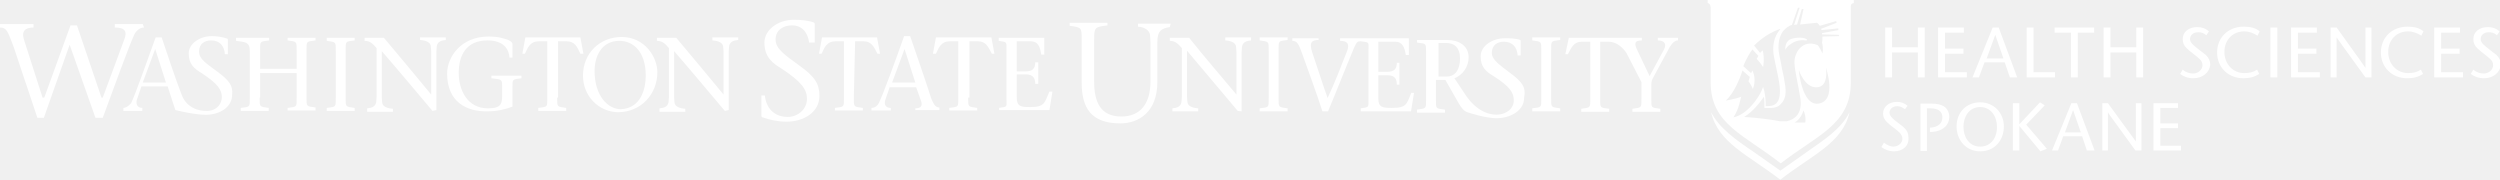
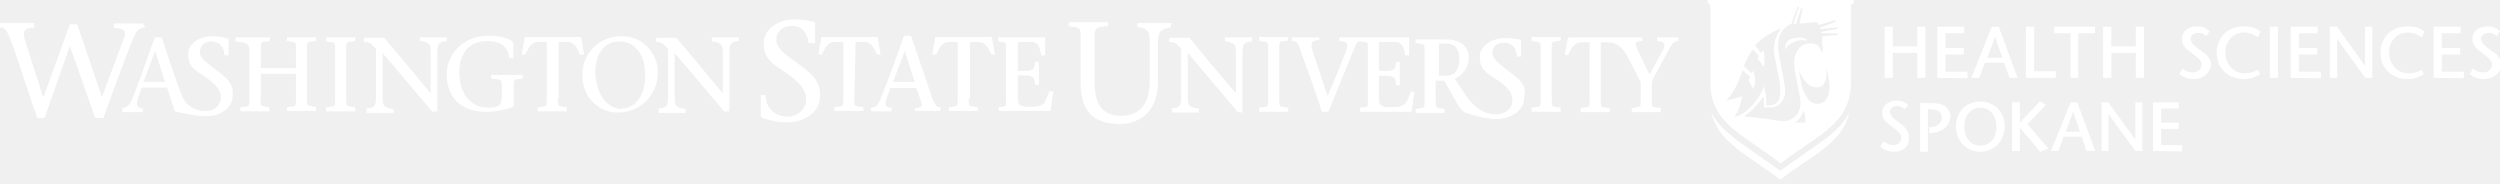
- <svg xmlns="http://www.w3.org/2000/svg" version="1.1" id="Layer_1" x="0px" y="0px" viewBox="0 375.1 581.5 41.7" enable-background="new 0 375.1 581.5 41.7" xml:space="preserve">
-   <path fill="#FFFFFF" d="M420.2,410.5l-6.1,4.3l-6.1-4.3c-4.3-2.9-8.1-5.6-10-9.3c1.7,7.2,8.6,9.9,16.1,15.7  c7.4-5.8,14.5-8.5,16.1-15.7C428.3,405,424.5,407.5,420.2,410.5z" />
+ <svg xmlns="http://www.w3.org/2000/svg" version="1.1" id="Layer_1" x="0px" y="0px" viewBox="0 747 612 45" enable-background="new 0 747 612 45" xml:space="preserve">
+   <path fill="#FFFFFF" d="M442.2,784.3l-6.4,4.5l-6.4-4.5c-4.5-3.1-8.5-5.9-10.5-9.8c1.8,7.6,9.1,10.4,16.9,16.5  c7.8-6.1,15.3-8.9,16.9-16.5C450.8,778.5,446.8,781.1,442.2,784.3z" />
  <g>
-     <path fill="#FFFFFF" d="M416.3,384.3c-1.3,0.8-1,2.4-1,2.4c0.1-0.4,0.6-1,1.3-1.4c0.8-0.6,2.1-1,3.3-0.8c0.3,0,0.6,0,0.3-0.3   C419.2,383.6,417.1,383.9,416.3,384.3z" />
-     <path fill="#FFFFFF" d="M397.2,375.1v0.7c0.4,0.1,0.6,0.3,0.7,1v17.5c0,9.7,7.9,12.2,16.3,18.8c8.3-6.5,16.3-9,16.3-18.8v-17.7   c0-0.6,0.3-0.7,0.7-0.8v-0.7H397.2z M401.4,398.5c0,0,2.2-1.7,3.9-7l1.7,1.5l-0.3,1c0,0,0.8,1.1,1,1.8c0,0,1-2.1-0.1-4.3l-0.3,0.6   l-0.7-0.6l-1.1-1c0,0,0.6-1.8,2.1-3.9l0.1,0.1l1.3,1.4l-0.4,0.7c0,0,0.8,0.8,1.5,1.9c0,0,0.4-1.9-0.1-3.9l-0.6,0.6l-1.4-1.7   c1.9-1.9,3.9-3.1,6.1-3.9c-0.1,0.3-0.3,0.4-0.4,0.6c-0.8,1.1-1.7,3.1-1,6.3c0.1,0.6,0.3,1.3,0.4,1.9c0.3,1.5,0.7,3.2,0.8,4.2   c0.3,2.1,0,3.6-0.7,4.3c-0.6,0.6-1.4,0.7-2.5,0.7c0-0.3,0-0.4,0-0.6c0-1.5-0.3-2.8-0.3-2.8l-0.3-1.1l-0.4,1   c-0.7,1.5-3.2,5.4-6.5,6.1c1.4-2.1,1.6-4.4,1.8-4.8C403.8,398.1,401.4,398.5,401.4,398.5z M419.9,403.6c-0.6,0-2.5,0-2.5,0   s1.4-0.6,2.1-2.8C420.2,402.3,419.9,403.6,419.9,403.6z M423,399.2c-3.9,0.6-4.6-7.8-4.6-7.8s1.4,4.2,4.2,4   c2.9-0.1,2.1-4.6,2.1-4.6S427.4,398.5,423,399.2z M423.9,383.6c0,0.4,0,1-0.1,1.4c0.4,1.5,0.1,2.5,0.1,2.5   c-0.7-1.5-1.1-1.9-1.1-1.9c-3.6-1.5-5.6,1.9-5.4,4.3c0.1,1.9,0.8,4.5,1.4,8.3c0.4,3.3-1.3,4.7-3.2,5.1h-0.1c-0.3,0-0.7,0-1,0h-0.1   c-0.1,0-0.3,0-0.4,0c-1.5-0.3-4.9-0.8-8.3-1c2.1-1.3,3.6-3.3,4.6-4.7c0,0.4,0.1,0.8,0.1,1.4c0,0.3,0,0.6,0,0.8v0.4h0.4   c1.7,0.1,2.8-0.1,3.5-1c1-1,1.3-2.5,0.8-5c-0.1-1.1-0.6-2.8-0.8-4.2c-0.1-0.7-0.3-1.4-0.4-1.9c-0.6-2.9,0.1-4.7,0.8-5.7   c0.6-0.7,1.3-1.3,2.1-1.5l1.4-4h0.4l-1.3,4c0.1,0,0.4-0.1,0.7-0.1l1.1-3.6h0.4l-0.8,3.6c1.3-0.1,2.5-0.3,3.9-0.4   c0.3,0.1,0.4,0.4,0.7,0.7l3.8-1.1l0.1,0.4l-3.6,1.4c0,0.1,0,0.1,0.1,0.3l3.9-0.4v0.4l-3.8,0.7c0,0,0,0.1,0,0.3l3.9,0.1l0.1,0.3   L423.9,383.6z" />
+     <path fill="#FFFFFF" d="M438.1,756.7c-1.4,0.8-1.1,2.5-1.1,2.5c0.1-0.4,0.6-1.1,1.4-1.5c0.8-0.6,2.2-1.1,3.5-0.8   c0.3,0,0.6,0,0.3-0.3C441.2,755.9,439,756.3,438.1,756.7z" />
+     <path fill="#FFFFFF" d="M418,747v0.7c0.4,0.1,0.6,0.3,0.7,1.1v18.4c0,10.2,8.3,12.8,17.2,19.8c8.7-6.8,17.2-9.5,17.2-19.8v-18.6   c0-0.6,0.3-0.7,0.7-0.8V747H418z M422.5,771.6c0,0,2.3-1.8,4.1-7.4l1.8,1.6l-0.3,1.1c0,0,0.8,1.2,1.1,1.9c0,0,1.1-2.2-0.1-4.5   l-0.3,0.6l-0.7-0.6l-1.2-1.1c0,0,0.6-1.9,2.2-4.1l0.1,0.1l1.4,1.5l-0.4,0.7c0,0,0.8,0.8,1.6,2c0,0,0.4-2-0.1-4.1l-0.6,0.6l-1.5-1.8   c2-2,4.1-3.3,6.4-4.1c-0.1,0.3-0.3,0.4-0.4,0.6c-0.8,1.2-1.8,3.3-1.1,6.6c0.1,0.6,0.3,1.4,0.4,2c0.3,1.6,0.7,3.4,0.8,4.4   c0.3,2.2,0,3.8-0.7,4.5c-0.6,0.6-1.5,0.7-2.6,0.7c0-0.3,0-0.4,0-0.6c0-1.6-0.3-2.9-0.3-2.9l-0.3-1.2l-0.4,1.1   c-0.7,1.6-3.4,5.7-6.8,6.4c1.5-2.2,1.7-4.6,1.9-5.1C425,771.2,422.5,771.6,422.5,771.6z M441.9,777c-0.6,0-2.6,0-2.6,0   s1.5-0.6,2.2-2.9C442.2,775.6,441.9,777,441.9,777z M445.2,772.4c-4.1,0.6-4.8-8.2-4.8-8.2s1.5,4.4,4.4,4.2   c3.1-0.1,2.2-4.8,2.2-4.8S449.8,771.6,445.2,772.4z M446.1,755.9c0,0.4,0,1.1-0.1,1.5c0.4,1.6,0.1,2.6,0.1,2.6   c-0.7-1.6-1.2-2-1.2-2c-3.8-1.6-5.9,2-5.7,4.5c0.1,2,0.8,4.7,1.5,8.7c0.4,3.5-1.4,4.9-3.4,5.4h-0.1c-0.3,0-0.7,0-1.1,0h-0.1   c-0.1,0-0.3,0-0.4,0c-1.6-0.3-5.2-0.8-8.7-1.1c2.2-1.4,3.8-3.5,4.8-4.9c0,0.4,0.1,0.8,0.1,1.5c0,0.3,0,0.6,0,0.8v0.4h0.4   c1.8,0.1,2.9-0.1,3.7-1.1c1.1-1.1,1.4-2.6,0.8-5.3c-0.1-1.2-0.6-2.9-0.8-4.4c-0.1-0.7-0.3-1.5-0.4-2c-0.6-3.1,0.1-4.9,0.8-6   c0.6-0.7,1.4-1.4,2.2-1.6l1.5-4.2h0.4l-1.4,4.2c0.1,0,0.4-0.1,0.7-0.1l1.2-3.8h0.4l-0.8,3.8c1.4-0.1,2.6-0.3,4.1-0.4   c0.3,0.1,0.4,0.4,0.7,0.7l4-1.2l0.1,0.4l-3.8,1.5c0,0.1,0,0.1,0.1,0.3l4.1-0.4v0.4l-4,0.7c0,0,0,0.1,0,0.3l4.1,0.1l0.1,0.3   L446.1,755.9z" />
  </g>
  <g>
    <g>
      <g>
-         <path fill="#FFFFFF" d="M351.3,392.1c-2.5-1.9-4.3-3.1-4.3-4.7c0-1.9,1.4-2.6,2.8-2.6c2.1,0,3.1,1.4,3.2,3.2h0.7v-3.3     c0-0.1,0-0.3-0.1-0.3c-1-0.4-2.5-0.4-3.6-0.4c-2.9,0-5.6,1.8-5.6,4.2c0,1.3,0.3,2.1,0.8,2.8l0,0l0,0c0.6,0.8,1.5,1.4,2.2,1.8     c3.9,2.5,4.7,3.9,4.7,5.6c0.1,3.8-6.8,5.7-11.4-1.5l-2.4-3.6c1.8-0.7,3.3-2.5,3.3-4.9c0-2.8-2.5-4-4.9-4h-7.1v0.6     c2.2,0.3,2.1,0.1,2.1,2.4v10.8c0,2.2,0.1,2.1-2.1,2.4v0.7h6.5v-0.7c-2.2-0.3-2.1-0.1-2.1-2.4v-4.5h2.2c2.9,4.9,3.6,7,5.1,7.5     c0.3,0.1,4.2,1.4,6.8,1.4c3.1,0,6.4-1.7,6.4-4.7C355,395.4,354.1,394.2,351.3,392.1z M336.5,392.9h-1.9v-7.8h1.8     c1.8,0,3.2,1,3.2,3.6S338.5,392.9,336.5,392.9z" />
-         <path fill="#FFFFFF" d="M287.9,400.9c0,0,0,0-11.8-14v10.7c0,0.6,0.1,1,0.1,1.3c0.1,0.8,1,1.3,2.5,1.4v0.7h-6v-0.7     c1.1-0.1,1.9-0.4,2.1-1.4c0-0.4,0.1-0.8,0.1-1.3v-11.3c-0.7-0.8-1.4-1.7-2.8-1.7v-0.7h4.5c3.6,4.5,7.4,8.9,11,13.2l0,0v-9.9     c0-0.6-0.1-1-0.1-1.3c-0.1-0.8-1-1.3-2.5-1.4v-0.7h6v0.7c-1.1,0.1-1.9,0.4-2.1,1.4c0,0.4-0.1,0.8-0.1,1.3V401L287.9,400.9     L287.9,400.9z" />
-         <path fill="#FFFFFF" d="M297.4,397.9c0,2.2-0.1,2.1,2.1,2.4v0.7h-6.5v-0.7c2.2-0.3,2.1-0.1,2.1-2.4v-11c0-2.2,0.1-2.1-2.1-2.4     v-0.7h6.5v0.6c-2.2,0.3-2.1,0.1-2.1,2.4V397.9z" />
-         <path fill="#FFFFFF" d="M328.3,396.6c-1.1,2.6-1,3.6-4.5,3.6c-2.2,0-3.2-0.1-3.2-2.2v-5.4h2.1c1.7,0,2.2,0.8,2.2,2.2h0.6v-5.1     h-0.6c0,1.5-0.7,2.1-2.2,2.1h-2.1v-7h3.9c1.8,0,2.2,1.4,2.5,3.1h0.7v-3.9h-11.1h-4.9v0.6c1.7,0,2.2,0.7,1.7,2.2     c-1.5,3.8-2.9,7.5-4.6,11.1c-1.3-3.6-2.6-7.8-3.6-10.7c-0.8-2.4,0.1-2.8,1.5-2.8v-0.4h-6.1v0.6c1.1,0,1.5,0.7,2.4,3.3     c1.5,4.2,3.2,8.8,4.6,13.1h1.3c2.1-5,4-9.9,6.1-14.9c0.6-1.3,0.8-1.4,1.5-1.4c2.2,0.3,1.8,0.1,1.8,2.4v10.8     c0,2.2,0.3,2.1-1.8,2.4v0.7h11.7l0.7-4.3H328.3L328.3,396.6z" />
-         <path fill="#FFFFFF" d="M360.8,397.9c0,2.2-0.1,2.1,2.1,2.4v0.7h-6.5v-0.7c2.2-0.3,2.1-0.1,2.1-2.4v-11c0-2.2,0.1-2.1-2.1-2.4     v-0.7h6.5v0.6c-2.2,0.3-2.1,0.1-2.1,2.4V397.9z" />
-         <path fill="#FFFFFF" d="M385.6,383.9v0.6c1.4,0,2.2,0.7,1.4,2.2l-3.3,6.1l-2.9-6.1c-0.6-1.3-0.8-2.2,1.1-2.2v-0.6h-4h-1.7h-11.3     l-0.8,3.8h0.6c0.8-1.5,1.3-2.9,3.3-2.9h1.9v13.2c0,2.2,0.1,2.1-2.1,2.4v0.7h6.5v-0.7c-2.2-0.3-2.1-0.1-2.1-2.4v-13.2h1.9     c1.9,0,3.3,1.3,4.2,2.6l3.5,6.8v3.8c0,2.2,0.1,2.1-2.1,2.4v0.7h6.5v-0.7c-2.2-0.3-2.1-0.1-2.1-2.4v-2.8c0-0.6,0-1.3,0.3-1.8     l4-7.4c0.7-1.1,1.3-1.5,1.9-1.5v-0.6H385.6L385.6,383.9z" />
+         <path fill="#FFFFFF" stroke="#FFFFFF" stroke-width="0.3" stroke-miterlimit="10" d="M369.7,764.9c-2.6-2-4.5-3.3-4.5-4.9     c0-2,1.5-2.7,2.9-2.7c2.2,0,3.3,1.5,3.4,3.4h0.7v-3.5c0-0.1,0-0.3-0.1-0.3c-1.1-0.4-2.6-0.4-3.8-0.4c-3.1,0-5.9,1.9-5.9,4.4     c0,1.4,0.3,2.2,0.8,2.9l0,0l0,0c0.6,0.8,1.6,1.5,2.3,1.9c4.1,2.6,4.9,4.1,4.9,5.9c0.1,4-7.2,6-12-1.6l-2.5-3.8     c1.9-0.7,3.5-2.6,3.5-5.2c0-2.9-2.6-4.2-5.2-4.2h-7.5v0.6c2.3,0.3,2.2,0.1,2.2,2.5v11.4c0,2.3,0.1,2.2-2.2,2.5v0.7h6.8v-0.7     c-2.3-0.3-2.2-0.1-2.2-2.5v-4.7h2.3c3.1,5.2,3.8,7.4,5.4,7.9c0.3,0.1,4.4,1.5,7.2,1.5c3.3,0,6.7-1.8,6.7-4.9     C373.6,768.4,372.7,767.1,369.7,764.9z M354.1,765.7h-2v-8.2h1.9c1.9,0,3.4,1.1,3.4,3.8C357.4,764,356.3,765.7,354.1,765.7z" />
+         <path fill="#FFFFFF" stroke="#FFFFFF" stroke-width="0.3" stroke-miterlimit="10" d="M303,774.2c0,0,0,0-12.4-14.7v11.3     c0,0.6,0.1,1.1,0.1,1.4c0.1,0.8,1.1,1.4,2.6,1.5v0.7H287v-0.7c1.2-0.1,2-0.4,2.2-1.5c0-0.4,0.1-0.8,0.1-1.4v-11.9     c-0.7-0.8-1.5-1.8-2.9-1.8v-0.7h4.7c3.8,4.7,7.8,9.4,11.6,13.9l0,0v-10.4c0-0.6-0.1-1.1-0.1-1.4c-0.1-0.8-1.1-1.4-2.6-1.5v-0.7     h6.3v0.7c-1.2,0.1-2,0.4-2.2,1.5c0,0.4-0.1,0.8-0.1,1.4v14.5L303,774.2L303,774.2z" />
+         <path fill="#FFFFFF" stroke="#FFFFFF" stroke-width="0.3" stroke-miterlimit="10" d="M313,771c0,2.3-0.1,2.2,2.2,2.5v0.7h-6.8     v-0.7c2.3-0.3,2.2-0.1,2.2-2.5v-11.6c0-2.3,0.1-2.2-2.2-2.5v-0.7h6.8v0.6c-2.3,0.3-2.2,0.1-2.2,2.5V771z" />
+         <path fill="#FFFFFF" stroke="#FFFFFF" stroke-width="0.3" stroke-miterlimit="10" d="M345.5,769.6c-1.2,2.7-1.1,3.8-4.7,3.8     c-2.3,0-3.4-0.1-3.4-2.3v-5.7h2.2c1.8,0,2.3,0.8,2.3,2.3h0.6v-5.4h-0.6c0,1.6-0.7,2.2-2.3,2.2h-2.2v-7.4h4.1     c1.9,0,2.3,1.5,2.6,3.3h0.7v-4.1h-11.7H328v0.6c1.8,0,2.3,0.7,1.8,2.3c-1.6,4-3.1,7.9-4.8,11.7c-1.4-3.8-2.7-8.2-3.8-11.3     c-0.8-2.5,0.1-2.9,1.6-2.9v-0.4h-6.4v0.6c1.2,0,1.6,0.7,2.5,3.5c1.6,4.4,3.4,9.3,4.8,13.8h1.4c2.2-5.3,4.2-10.4,6.4-15.7     c0.6-1.4,0.8-1.5,1.6-1.5c2.3,0.3,1.9,0.1,1.9,2.5V771c0,2.3,0.3,2.2-1.9,2.5v0.7h12.3l0.7-4.5h-0.6V769.6z" />
+         <path fill="#FFFFFF" stroke="#FFFFFF" stroke-width="0.3" stroke-miterlimit="10" d="M379.7,771c0,2.3-0.1,2.2,2.2,2.5v0.7h-6.8     v-0.7c2.3-0.3,2.2-0.1,2.2-2.5v-11.6c0-2.3,0.1-2.2-2.2-2.5v-0.7h6.8v0.6c-2.3,0.3-2.2,0.1-2.2,2.5V771z" />
+         <path fill="#FFFFFF" stroke="#FFFFFF" stroke-width="0.3" stroke-miterlimit="10" d="M405.8,756.3v0.6c1.5,0,2.3,0.7,1.5,2.3     l-3.5,6.4l-3.1-6.4c-0.6-1.4-0.8-2.3,1.2-2.3v-0.6h-4.2h-1.8H384l-0.8,4h0.6c0.8-1.6,1.4-3.1,3.5-3.1h2v13.9     c0,2.3,0.1,2.2-2.2,2.5v0.7h6.8v-0.7c-2.3-0.3-2.2-0.1-2.2-2.5v-13.9h2c2,0,3.5,1.4,4.4,2.7l3.7,7.2v4c0,2.3,0.1,2.2-2.2,2.5v0.7     h6.8v-0.7c-2.3-0.3-2.2-0.1-2.2-2.5v-2.9c0-0.6,0-1.4,0.3-1.9l4.2-7.8c0.7-1.2,1.4-1.6,2-1.6v-0.6H405.8L405.8,756.3z" />
      </g>
-       <path fill="#FFFFFF" d="M272.3,380.6h-7.6v0.7c1.5,0.1,2.6,0.8,2.8,1.9c0,0.6,0.1,1.1,0.1,1.8v9c0,5.3-2.4,8.2-6.8,8.2    c-4.9,0-6.3-3.5-6.3-8.1v-9.6c0-3.1,0.1-3.1,3.1-3.5v-0.6h-8.8v0.7c2.9,0.4,2.8,0.4,2.8,3.5v9.7c0,5.8,2.1,9.5,9,9.5    c4.2,0,8.6-2.6,8.6-9.6V385v-0.1c0-2.8,1.1-3.2,2.9-3.5L272.3,380.6z" />
+       <path fill="#FFFFFF" stroke="#FFFFFF" stroke-width="0.3" stroke-miterlimit="10" d="M286.6,752.8h-8v0.7c1.6,0.1,2.7,0.8,2.9,2    c0,0.6,0.1,1.2,0.1,1.9v9.5c0,5.6-2.5,8.6-7.2,8.6c-5.2,0-6.6-3.7-6.6-8.5v-10.1c0-3.3,0.1-3.3,3.3-3.7v-0.6h-9.3v0.7    c3.1,0.4,2.9,0.4,2.9,3.7v10.2c0,6.1,2.2,10,9.5,10c4.4,0,9.1-2.7,9.1-10.1v-9.7v-0.1c0-2.9,1.2-3.4,3.1-3.7L286.6,752.8z" />
    </g>
    <g>
-       <path fill="#FFFFFF" d="M188.2,385c-0.3-2.2-1.5-4-4-4c-1.9,0-3.8,1-3.8,3.3c0,2.2,2.2,3.6,5.6,6.1c3.5,2.5,4.6,4.2,4.6,7    c0,3.9-3.8,6-7.6,6c-2.1,0-3.9-0.4-5.6-1c-0.1,0-0.3-0.1-0.3-0.4v-4.7h0.8c0.4,3.6,2.8,5,5.3,5c2.4,0,4.5-1.8,4.5-4.2    c0-2.1-1.1-3.9-6-7.1c-1.8-1.1-3.9-2.5-3.9-6c0-2.9,3.1-5.3,6.8-5.3c1.4,0,3.2,0.1,4.6,0.6c0.1,0,0.3,0.1,0.3,0.4v4.3H188.2    L188.2,385z" />
-       <path fill="#FFFFFF" d="M198.6,397.8c0,2.2-0.1,2.1,2.1,2.4v0.6h-6.5v-0.6c2.2-0.3,2.1-0.1,2.1-2.4v-13.1h-1.9    c-2.1,0-2.6,1.4-3.3,2.9h-0.6l0.7-3.8H204l0.7,3.8h-0.6c-0.8-1.5-1.3-2.9-3.3-2.9h-1.9L198.6,397.8L198.6,397.8z" />
-       <path fill="#FFFFFF" d="M207,395.2l-1.1,3.2c-0.3,1,0.1,1.8,1.3,1.8v0.6h-4.5v-0.6c0.7,0,1.4-0.4,1.8-1.3c1-2.1,3.9-10,5.8-15.4    h1.4c1.7,4.9,4.2,12.2,4.9,14.5c0.6,1.4,1,2.1,1.9,2.1v0.6h-5.6v-0.4c1.5,0,1.7-0.8,1.3-1.8l-1.1-3.1H207V395.2z M212.9,394.3    l-2.5-7.8l0,0l-2.9,7.8C207.5,394.3,212.9,394.3,212.9,394.3z" />
-       <path fill="#FFFFFF" d="M225.2,397.8c0,2.2-0.1,2.1,2.1,2.4v0.6h-6.5v-0.6c2.2-0.3,2.1-0.1,2.1-2.4v-13.1h-1.9    c-2.1,0-2.6,1.4-3.3,2.9H217l0.7-3.8h12.9l0.7,3.8h-0.6c-0.8-1.5-1.3-2.9-3.3-2.9h-1.9v13.1H225.2z" />
-       <path fill="#FFFFFF" d="M232.3,400.2c2.2-0.3,1.8-0.1,1.8-2.4V387c0-2.2,0.3-2.1-1.8-2.4v-0.7h10.6v3.9h-0.7    c-0.3-1.8-0.7-3.1-2.5-3.1h-3.2v7h2.1c1.5,0,2.2-0.6,2.2-2.1h0.7v5h-0.7c0-1.4-0.6-2.2-2.2-2.2h-2.1v5.4c0,2.1,1,2.2,3.1,2.2    c3.5,0,3.3-1,4.5-3.6h0.7l-0.7,4.3h-11.7V400.2L232.3,400.2z" />
+       <path fill="#FFFFFF" stroke="#FFFFFF" stroke-width="0.3" stroke-miterlimit="10" d="M198.1,757.4c-0.3-2.3-1.6-4.2-4.2-4.2    c-2,0-4,1.1-4,3.5c0,2.3,2.3,3.8,5.9,6.4c3.7,2.6,4.8,4.4,4.8,7.4c0,4.1-4,6.3-8,6.3c-2.2,0-4.1-0.4-5.9-1.1    c-0.1,0-0.3-0.1-0.3-0.4v-4.9h0.8c0.4,3.8,2.9,5.3,5.6,5.3c2.5,0,4.7-1.9,4.7-4.4c0-2.2-1.2-4.1-6.3-7.5c-1.9-1.2-4.1-2.6-4.1-6.3    c0-3.1,3.3-5.6,7.2-5.6c1.5,0,3.4,0.1,4.8,0.6c0.1,0,0.3,0.1,0.3,0.4v4.5H198.1L198.1,757.4z" />
+       <path fill="#FFFFFF" stroke="#FFFFFF" stroke-width="0.3" stroke-miterlimit="10" d="M209,770.9c0,2.3-0.1,2.2,2.2,2.5v0.6h-6.8    v-0.6c2.3-0.3,2.2-0.1,2.2-2.5v-13.8h-2c-2.2,0-2.7,1.5-3.5,3.1h-0.6l0.7-4h13.5l0.7,4h-0.6c-0.8-1.6-1.4-3.1-3.5-3.1h-2    L209,770.9L209,770.9z" />
+       <path fill="#FFFFFF" stroke="#FFFFFF" stroke-width="0.3" stroke-miterlimit="10" d="M217.9,768.2l-1.2,3.4    c-0.3,1.1,0.1,1.9,1.4,1.9v0.6h-4.7v-0.6c0.7,0,1.5-0.4,1.9-1.4c1.1-2.2,4.1-10.5,6.1-16.2h1.5c1.8,5.2,4.4,12.8,5.2,15.3    c0.6,1.5,1.1,2.2,2,2.2v0.6h-5.9v-0.4c1.6,0,1.8-0.8,1.4-1.9l-1.2-3.3h-6.4V768.2z M224.1,767.2l-2.6-8.2l0,0l-3.1,8.2H224.1z" />
+       <path fill="#FFFFFF" stroke="#FFFFFF" stroke-width="0.3" stroke-miterlimit="10" d="M237,770.9c0,2.3-0.1,2.2,2.2,2.5v0.6h-6.8    v-0.6c2.3-0.3,2.2-0.1,2.2-2.5v-13.8h-2c-2.2,0-2.7,1.5-3.5,3.1h-0.7l0.7-4h13.6l0.7,4h-0.6c-0.8-1.6-1.4-3.1-3.5-3.1h-2v13.8H237    z" />
+       <path fill="#FFFFFF" stroke="#FFFFFF" stroke-width="0.3" stroke-miterlimit="10" d="M244.5,773.4c2.3-0.3,1.9-0.1,1.9-2.5v-11.4    c0-2.3,0.3-2.2-1.9-2.5v-0.7h11.2v4.1h-0.7c-0.3-1.9-0.7-3.3-2.6-3.3h-3.4v7.4h2.2c1.6,0,2.3-0.6,2.3-2.2h0.7v5.3h-0.7    c0-1.5-0.6-2.3-2.3-2.3h-2.2v5.7c0,2.2,1.1,2.3,3.3,2.3c3.7,0,3.5-1.1,4.7-3.8h0.7l-0.7,4.5h-12.3v-0.5H244.5z" />
    </g>
    <g>
-       <path fill="#FFFFFF" d="M60.4,397.8c0,2.2-0.1,2.1,2.1,2.4v0.7h-6.5v-0.7c2.2-0.3,2.1-0.1,2.1-2.4V387c0-2.2-1.1-2.1-3.2-2.4v-0.7    h7.7v0.6c-2.2,0.3-2.1,0.1-2.1,2.4v4.2h8.5v-4.2c0-2.2,0.1-2.1-2.1-2.4v-0.6h6.5v0.6c-2.2,0.3-2.1,0.1-2.1,2.4v10.8    c0,2.2-0.1,2.1,2.1,2.4v0.7h-6.5v-0.6c2.2-0.3,2.1-0.1,2.1-2.4v-5.7h-8.5V397.8L60.4,397.8z" />
-       <path fill="#FFFFFF" d="M80.4,397.8c0,2.2-0.1,2.1,2.1,2.4v0.7h-6.5v-0.7c2.2-0.3,2.1-0.1,2.1-2.4V387c0-2.2,0.1-2.1-2.1-2.4v-0.7    h6.5v0.6c-2.2,0.3-2.1,0.1-2.1,2.4V397.8z" />
-       <path fill="#FFFFFF" d="M100.6,400.9c-3.9-4.6-7.8-9.3-11.8-13.9v10.7c0,0.6,0.1,1,0.1,1.3c0.1,0.8,1,1.3,2.5,1.4v0.7h-6v-0.8    c1.1-0.1,1.9-0.4,2.1-1.4c0-0.4,0.1-0.8,0.1-1.3v-11.3c-0.7-0.8-1.4-1.7-2.8-1.7v-0.7h4.5c3.6,4.3,7.4,8.8,11,13.2l0,0v-9.9    c0-0.6-0.1-1-0.1-1.4c-0.1-0.8-1-1.3-2.5-1.4v-0.6h6v0.6c-1.1,0.1-1.9,0.4-2.1,1.4c0,0.4-0.1,0.8-0.1,1.3v13.6L100.6,400.9    L100.6,400.9z" />
-       <path fill="#FFFFFF" d="M104,392.2c0-3.8,3.2-8.6,9.6-8.6c2.4,0,3.5,0.4,4.6,0.8c0.7,0.3,1,0.6,1,1v3.1h-0.7c-0.1-1.9-1.3-4-5.1-4    c-5,0-6.7,3.5-6.7,7.6c0,3.8,1.9,8.2,6.8,8.2c3.1,0,3.3-1.1,3.3-3.1v-1.5c0-2.2,0.1-2.1-2.5-2.4v-0.6h7v0.6    c-2.2,0.3-2.1,0.1-2.1,2.4v4.2c-1.5,0.6-3.6,1.1-5.8,1.1C108.5,401.1,104,398.8,104,392.2z" />
-       <path fill="#FFFFFF" d="M129.6,397.8c0,2.2-0.1,2.1,2.1,2.4v0.7h-6.5v-0.7c2.2-0.3,2.1-0.1,2.1-2.4v-13.1h-1.9    c-2.1,0-2.6,1.4-3.3,2.9h-0.6l0.7-3.8h12.8l0.7,3.8h-0.7c-0.8-1.7-1.3-2.9-3.3-2.9h-1.9V397.8z" />
-       <path fill="#FFFFFF" d="M135.6,392.7c0-5.3,4-9,9-9c5.3,0,8.3,4.6,8.3,8.2c0,5.1-3.8,9.3-9.2,9.3    C139.2,401.1,135.6,397.4,135.6,392.7z M150.2,392.7c0-5.8-3.1-8.1-6.1-8.1c-4.2,0-5.8,3.6-5.8,7c0,5.8,3.1,8.9,6.1,8.9    C149,400.3,150.2,395.9,150.2,392.7z" />
-       <path fill="#FFFFFF" d="M168.6,400.9c-3.9-4.6-7.8-9.3-11.8-13.9v10.7c0,0.6,0.1,1,0.1,1.3c0.1,0.8,1,1.3,2.5,1.4v0.7h-6v-0.8    c1.1-0.1,1.9-0.4,2.1-1.4c0-0.4,0.1-0.8,0.1-1.3v-11.3c-0.7-0.8-1.4-1.7-2.8-1.7v-0.7h4.5c3.6,4.3,7.4,8.8,11,13.2l0,0v-9.9    c0-0.6-0.1-1-0.1-1.3c-0.1-0.8-1-1.3-2.5-1.4v-0.7h6v0.6c-1.1,0.1-1.9,0.4-2.1,1.4c0,0.4-0.1,0.8-0.1,1.3v13.6L168.6,400.9    L168.6,400.9z" />
-       <path fill="#FFFFFF" d="M33.2,380.7L33.2,380.7h-6.5v0.8c2.5,0,2.9,1,2.2,2.8l-5,13.5h-0.3L17.9,381h-1.5l-6.1,16.8H9.9l-4.3-13.4    c-0.7-2.1,0.3-2.9,2.2-2.9v-0.8H0v0.8c1.7,0,1.9,1.3,3.1,4.3l5.6,16.7h1.5l6-17l6,17h1.7c2.5-6.8,6.1-16.7,7.4-19.5    c0.6-1,1.4-1.5,2.2-1.5L33.2,380.7L33.2,380.7z" />
-       <path fill="#FFFFFF" d="M50.6,391.8c-2.5-1.9-4.3-2.9-4.3-4.7c0-1.9,1.4-2.6,2.8-2.6c2.1,0,3.1,1.4,3.2,3.2H53v-3.3    c0-0.1,0-0.3-0.1-0.3c-1.1-0.4-2.5-0.6-3.6-0.6c-2.9,0-5.4,1.8-5.4,4c0,1.3,0.3,2.1,0.8,2.8l0,0l0,0c0.6,0.8,1.5,1.4,2.2,1.8    c3.8,2.5,4.7,3.9,4.7,5.6c0,1.5-1.1,3.1-3.3,3.2c-2.2,0.1-5-0.8-6.1-3.9c-1.1-2.8-3.2-9-4.6-13.2h-1.4c-1.9,5.3-4.7,13.2-5.7,15.3    c-0.6,0.7-1.3,1.1-1.8,1.1v0.7h1.1h3.3v-0.7c-1.1,0-1.5-0.8-1.3-1.8l1.1-3.2h6.1l1,3.1l0.8,2.4c0,0,4.3,1.1,7.1,1.1    c3.1,0,6.1-1.7,6.1-4.7C54.2,395,53.3,393.8,50.6,391.8z M33.2,394.3l2.9-7.8l0,0l2.5,7.8C38.7,394.3,33.2,394.3,33.2,394.3z" />
+       <path fill="#FFFFFF" stroke="#FFFFFF" stroke-width="0.3" stroke-miterlimit="10" d="M63.6,770.9c0,2.3-0.1,2.2,2.2,2.5v0.7h-6.8    v-0.7c2.3-0.3,2.2-0.1,2.2-2.5v-11.4c0-2.3-1.2-2.2-3.4-2.5v-0.7h8.1v0.6c-2.3,0.3-2.2,0.1-2.2,2.5v4.4h8.9v-4.4    c0-2.3,0.1-2.2-2.2-2.5v-0.6h6.8v0.6c-2.3,0.3-2.2,0.1-2.2,2.5v11.4c0,2.3-0.1,2.2,2.2,2.5v0.7h-6.8v-0.6c2.3-0.3,2.2-0.1,2.2-2.5    v-6h-8.9v6H63.6z" />
+       <path fill="#FFFFFF" stroke="#FFFFFF" stroke-width="0.3" stroke-miterlimit="10" d="M84.6,770.9c0,2.3-0.1,2.2,2.2,2.5v0.7H80    v-0.7c2.3-0.3,2.2-0.1,2.2-2.5v-11.4c0-2.3,0.1-2.2-2.2-2.5v-0.7h6.8v0.6c-2.3,0.3-2.2,0.1-2.2,2.5V770.9z" />
+       <path fill="#FFFFFF" stroke="#FFFFFF" stroke-width="0.3" stroke-miterlimit="10" d="M105.9,774.2c-4.1-4.8-8.2-9.8-12.4-14.6    v11.3c0,0.6,0.1,1.1,0.1,1.4c0.1,0.8,1.1,1.4,2.6,1.5v0.7h-6.3v-0.8c1.2-0.1,2-0.4,2.2-1.5c0-0.4,0.1-0.8,0.1-1.4v-11.9    c-0.7-0.8-1.5-1.8-2.9-1.8v-0.7H94c3.8,4.5,7.8,9.3,11.6,13.9l0,0v-10.4c0-0.6-0.1-1.1-0.1-1.5c-0.1-0.8-1.1-1.4-2.6-1.5v-0.6h6.3    v0.6c-1.2,0.1-2,0.4-2.2,1.5c0,0.4-0.1,0.8-0.1,1.4v14.3L105.9,774.2L105.9,774.2z" />
+       <path fill="#FFFFFF" stroke="#FFFFFF" stroke-width="0.3" stroke-miterlimit="10" d="M109.5,765c0-4,3.4-9.1,10.1-9.1    c2.5,0,3.7,0.4,4.8,0.8c0.7,0.3,1.1,0.6,1.1,1.1v3.3h-0.7c-0.1-2-1.4-4.2-5.4-4.2c-5.3,0-7.1,3.7-7.1,8c0,4,2,8.6,7.2,8.6    c3.3,0,3.5-1.2,3.5-3.3v-1.6c0-2.3,0.1-2.2-2.6-2.5v-0.6h7.4v0.6c-2.3,0.3-2.2,0.1-2.2,2.5v4.4c-1.6,0.6-3.8,1.2-6.1,1.2    C114.2,774.4,109.5,771.9,109.5,765z" />
+       <path fill="#FFFFFF" stroke="#FFFFFF" stroke-width="0.3" stroke-miterlimit="10" d="M136.4,770.9c0,2.3-0.1,2.2,2.2,2.5v0.7h-6.8    v-0.7c2.3-0.3,2.2-0.1,2.2-2.5v-13.8h-2c-2.2,0-2.7,1.5-3.5,3.1h-0.6l0.7-4h13.5l0.7,4h-0.7c-0.8-1.8-1.4-3.1-3.5-3.1h-2v13.8    H136.4z" />
+       <path fill="#FFFFFF" stroke="#FFFFFF" stroke-width="0.3" stroke-miterlimit="10" d="M142.7,765.5c0-5.6,4.2-9.5,9.5-9.5    c5.6,0,8.7,4.8,8.7,8.6c0,5.4-4,9.8-9.7,9.8C146.5,774.4,142.7,770.5,142.7,765.5z M158.1,765.5c0-6.1-3.3-8.5-6.4-8.5    c-4.4,0-6.1,3.8-6.1,7.4c0,6.1,3.3,9.4,6.4,9.4C156.8,773.5,158.1,768.9,158.1,765.5z" />
+       <path fill="#FFFFFF" stroke="#FFFFFF" stroke-width="0.3" stroke-miterlimit="10" d="M177.4,774.2c-4.1-4.8-8.2-9.8-12.4-14.6    v11.3c0,0.6,0.1,1.1,0.1,1.4c0.1,0.8,1.1,1.4,2.6,1.5v0.7h-6.3v-0.8c1.2-0.1,2-0.4,2.2-1.5c0-0.4,0.1-0.8,0.1-1.4v-11.9    c-0.7-0.8-1.5-1.8-2.9-1.8v-0.7h4.7c3.8,4.5,7.8,9.3,11.6,13.9l0,0v-10.4c0-0.6-0.1-1.1-0.1-1.4c-0.1-0.8-1.1-1.4-2.6-1.5v-0.7    h6.3v0.6c-1.2,0.1-2,0.4-2.2,1.5c0,0.4-0.1,0.8-0.1,1.4v14.3L177.4,774.2L177.4,774.2z" />
+       <path fill="#FFFFFF" stroke="#FFFFFF" stroke-width="0.3" stroke-miterlimit="10" d="M34.9,752.9L34.9,752.9h-6.8v0.8    c2.6,0,3.1,1.1,2.3,2.9l-5.3,14.2h-0.3l-6-17.7h-1.6l-6.4,17.7h-0.4l-4.5-14.1c-0.7-2.2,0.3-3.1,2.3-3.1v-0.8H0v0.8    c1.8,0,2,1.4,3.3,4.5l5.9,17.6h1.6l6.3-17.9l6.3,17.9h1.8c2.6-7.2,6.4-17.6,7.8-20.5c0.6-1.1,1.5-1.6,2.3-1.6L34.9,752.9    L34.9,752.9z" />
+       <path fill="#FFFFFF" stroke="#FFFFFF" stroke-width="0.3" stroke-miterlimit="10" d="M53.3,764.6c-2.6-2-4.5-3.1-4.5-4.9    c0-2,1.5-2.7,2.9-2.7c2.2,0,3.3,1.5,3.4,3.4h0.7v-3.5c0-0.1,0-0.3-0.1-0.3c-1.2-0.4-2.6-0.6-3.8-0.6c-3.1,0-5.7,1.9-5.7,4.2    c0,1.4,0.3,2.2,0.8,2.9l0,0l0,0c0.6,0.8,1.6,1.5,2.3,1.9c4,2.6,4.9,4.1,4.9,5.9c0,1.6-1.2,3.3-3.5,3.4c-2.3,0.1-5.3-0.8-6.4-4.1    c-1.2-2.9-3.4-9.5-4.8-13.9h-1.5c-2,5.6-4.9,13.9-6,16.1c-0.6,0.7-1.4,1.2-1.9,1.2v0.7h1.2h3.5v-0.7c-1.2,0-1.6-0.8-1.4-1.9    l1.2-3.4H41l1.1,3.3l0.8,2.5c0,0,4.5,1.2,7.5,1.2c3.3,0,6.4-1.8,6.4-4.9C57,767.9,56.1,766.7,53.3,764.6z M34.9,767.2L38,759l0,0    l2.6,8.2C40.7,767.2,34.9,767.2,34.9,767.2z" />
    </g>
  </g>
  <g>
    <g>
-       <path fill="#FFFFFF" d="M446.1,393.1v-5.8h-6v5.8h-1.6v-11.6h1.6v4.6h6v-4.6h1.6v11.6H446.1z" />
-       <path fill="#FFFFFF" d="M450.8,393.1v-11.6h6v1.2h-4.4v3.7h4.3v1.2h-4.3v4.3h5.1v1.2H450.8z" />
-       <path fill="#FFFFFF" d="M467.5,393.1l-1.2-3.5h-4.7l-1.3,3.5h-1.5l4.7-11.6h1.4l4.3,11.6H467.5z M464.1,383.2l-2,5.5h3.9    L464.1,383.2z" />
-       <path fill="#FFFFFF" d="M471.4,393.1v-11.6h1.6v10.4h5v1.2H471.4z" />
-       <path fill="#FFFFFF" d="M483.3,382.7v10.4h-1.6v-10.4h-3.8v-1.2h9.2v1.2H483.3z" />
-       <path fill="#FFFFFF" d="M496.9,393.1v-5.8h-6v5.8h-1.6v-11.6h1.6v4.6h6v-4.6h1.6v11.6H496.9z" />
-       <path fill="#FFFFFF" d="M510.2,393.3c-1.3,0-2.3-0.4-3.1-1l0.6-1c0.8,0.7,1.7,0.9,2.4,0.9c1.3,0,2.2-1,2.2-1.9    c0-0.7-0.3-1.1-0.6-1.4c-0.8-0.8-2.2-1.7-3.1-2.6c-0.6-0.6-0.9-1.2-0.9-2.1c0-1.7,1.4-2.8,3.4-2.8c1,0,1.9,0.3,2.7,1l-0.6,0.9    c-0.7-0.6-1.3-0.7-1.9-0.7c-1.3,0-1.9,0.8-1.9,1.6c0,0.5,0.3,0.9,0.7,1.3c0.7,0.7,2.3,1.8,3,2.4c0.7,0.7,1,1.4,1,2.3    C513.9,392,512.3,393.3,510.2,393.3z" />
-       <path fill="#FFFFFF" d="M525.5,392.3c-1.1,0.7-2.2,1-3.7,1c-3.5,0-6.1-2.5-6.1-6c0-3.5,2.6-6,6.2-6c1.5,0,2.8,0.3,3.7,1.1l-0.5,1    c-0.9-0.6-2-1-3.1-1c-2.6,0-4.6,1.9-4.6,4.8c0,2.8,2,4.9,4.6,4.9c1.2,0,2.1-0.2,3-0.8L525.5,392.3z" />
-       <path fill="#FFFFFF" d="M528.1,393.1v-11.6h1.6v11.6H528.1z" />
-       <path fill="#FFFFFF" d="M532.9,393.1v-11.6h6v1.2h-4.4v3.7h4.3v1.2h-4.3v4.3h5.1v1.2H532.9z" />
-       <path fill="#FFFFFF" d="M550.2,393.1l-5.5-7.6c-0.3-0.4-0.9-1.3-1.2-1.7v9.3h-1.4v-11.6h1.4l5.6,7.8c0.3,0.4,0.8,1.2,1.1,1.6v-9.4    h1.4v11.6H550.2z" />
-       <path fill="#FFFFFF" d="M563.6,392.3c-1.1,0.7-2.2,1-3.7,1c-3.5,0-6.1-2.5-6.1-6c0-3.5,2.6-6,6.2-6c1.5,0,2.8,0.3,3.7,1.1l-0.5,1    c-0.9-0.6-2-1-3.1-1c-2.6,0-4.6,1.9-4.6,4.8c0,2.8,2,4.9,4.6,4.9c1.2,0,2.1-0.2,3-0.8L563.6,392.3z" />
-       <path fill="#FFFFFF" d="M566.2,393.1v-11.6h6v1.2h-4.4v3.7h4.3v1.2h-4.3v4.3h5.1v1.2H566.2z" />
-       <path fill="#FFFFFF" d="M577.8,393.3c-1.3,0-2.3-0.4-3.1-1l0.6-1c0.8,0.7,1.7,0.9,2.4,0.9c1.3,0,2.2-1,2.2-1.9    c0-0.7-0.3-1.1-0.6-1.4c-0.8-0.8-2.2-1.7-3.1-2.6c-0.6-0.6-0.9-1.2-0.9-2.1c0-1.7,1.4-2.8,3.4-2.8c1,0,1.9,0.3,2.7,1l-0.6,0.9    c-0.7-0.6-1.3-0.7-1.9-0.7c-1.3,0-1.9,0.8-1.9,1.6c0,0.5,0.3,0.9,0.7,1.3c0.7,0.7,2.3,1.8,3,2.4c0.7,0.7,1,1.4,1,2.3    C581.5,392,579.9,393.3,577.8,393.3z" />
+       <path fill="#FFFFFF" stroke="#FFFFFF" stroke-width="0.3" stroke-miterlimit="10" d="M469.5,765.9v-6.1h-6.3v6.1h-1.7v-12.2h1.7    v4.8h6.3v-4.8h1.7v12.2H469.5z" />
+       <path fill="#FFFFFF" stroke="#FFFFFF" stroke-width="0.3" stroke-miterlimit="10" d="M474.4,765.9v-12.2h6.3v1.3h-4.6v3.9h4.5v1.3    h-4.5v4.5h5.4v1.3L474.4,765.9L474.4,765.9z" />
+       <path fill="#FFFFFF" stroke="#FFFFFF" stroke-width="0.3" stroke-miterlimit="10" d="M492,765.9l-1.3-3.7h-4.9l-1.4,3.7h-1.6    l4.9-12.2h1.5l4.5,12.2H492z M488.4,755.5l-2.1,5.8h4.1L488.4,755.5z" />
+       <path fill="#FFFFFF" stroke="#FFFFFF" stroke-width="0.3" stroke-miterlimit="10" d="M496.1,765.9v-12.2h1.7v10.9h5.3v1.3H496.1z" />
+       <path fill="#FFFFFF" stroke="#FFFFFF" stroke-width="0.3" stroke-miterlimit="10" d="M508.6,755v10.9H507V755h-4v-1.3h9.7v1.3    H508.6z" />
+       <path fill="#FFFFFF" stroke="#FFFFFF" stroke-width="0.3" stroke-miterlimit="10" d="M523,765.9v-6.1h-6.3v6.1H515v-12.2h1.7v4.8    h6.3v-4.8h1.7v12.2H523z" />
+       <path fill="#FFFFFF" stroke="#FFFFFF" stroke-width="0.3" stroke-miterlimit="10" d="M537,766.2c-1.4,0-2.4-0.4-3.3-1.1l0.6-1.1    c0.8,0.7,1.8,0.9,2.5,0.9c1.4,0,2.3-1.1,2.3-2c0-0.7-0.3-1.2-0.6-1.5c-0.8-0.8-2.3-1.8-3.3-2.7c-0.6-0.6-0.9-1.3-0.9-2.2    c0-1.8,1.5-2.9,3.6-2.9c1.1,0,2,0.3,2.8,1.1l-0.6,0.9c-0.7-0.6-1.4-0.7-2-0.7c-1.4,0-2,0.8-2,1.7c0,0.5,0.3,0.9,0.7,1.4    c0.7,0.7,2.4,1.9,3.2,2.5c0.7,0.7,1.1,1.5,1.1,2.4C540.9,764.8,539.2,766.2,537,766.2z" />
+       <path fill="#FFFFFF" stroke="#FFFFFF" stroke-width="0.3" stroke-miterlimit="10" d="M553.1,765.1c-1.2,0.7-2.3,1.1-3.9,1.1    c-3.7,0-6.4-2.6-6.4-6.3c0-3.7,2.7-6.3,6.5-6.3c1.6,0,2.9,0.3,3.9,1.2l-0.5,1.1c-0.9-0.6-2.1-1.1-3.3-1.1c-2.7,0-4.8,2-4.8,5.1    c0,2.9,2.1,5.2,4.8,5.2c1.3,0,2.2-0.2,3.2-0.8L553.1,765.1z" />
+       <path fill="#FFFFFF" stroke="#FFFFFF" stroke-width="0.3" stroke-miterlimit="10" d="M555.8,765.9v-12.2h1.7v12.2H555.8z" />
+       <path fill="#FFFFFF" stroke="#FFFFFF" stroke-width="0.3" stroke-miterlimit="10" d="M560.9,765.9v-12.2h6.3v1.3h-4.6v3.9h4.5v1.3    h-4.5v4.5h5.4v1.3L560.9,765.9L560.9,765.9z" />
+       <path fill="#FFFFFF" stroke="#FFFFFF" stroke-width="0.3" stroke-miterlimit="10" d="M579.1,765.9l-5.8-8    c-0.3-0.4-0.9-1.4-1.3-1.8v9.8h-1.5v-12.2h1.5l5.9,8.2c0.3,0.4,0.8,1.3,1.2,1.7v-9.9h1.5v12.2H579.1L579.1,765.9z" />
+       <path fill="#FFFFFF" stroke="#FFFFFF" stroke-width="0.3" stroke-miterlimit="10" d="M593.2,765.1c-1.2,0.7-2.3,1.1-3.9,1.1    c-3.7,0-6.4-2.6-6.4-6.3c0-3.7,2.7-6.3,6.5-6.3c1.6,0,2.9,0.3,3.9,1.2l-0.5,1.1c-0.9-0.6-2.1-1.1-3.3-1.1c-2.7,0-4.8,2-4.8,5.1    c0,2.9,2.1,5.2,4.8,5.2c1.3,0,2.2-0.2,3.2-0.8L593.2,765.1z" />
+       <path fill="#FFFFFF" stroke="#FFFFFF" stroke-width="0.3" stroke-miterlimit="10" d="M595.9,765.9v-12.2h6.3v1.3h-4.6v3.9h4.5v1.3    h-4.5v4.5h5.4v1.3L595.9,765.9L595.9,765.9z" />
+       <path fill="#FFFFFF" stroke="#FFFFFF" stroke-width="0.3" stroke-miterlimit="10" d="M608.1,766.2c-1.4,0-2.4-0.4-3.3-1.1l0.6-1.1    c0.8,0.7,1.8,0.9,2.5,0.9c1.4,0,2.3-1.1,2.3-2c0-0.7-0.3-1.2-0.6-1.5c-0.8-0.8-2.3-1.8-3.3-2.7c-0.6-0.6-0.9-1.3-0.9-2.2    c0-1.8,1.5-2.9,3.6-2.9c1.1,0,2,0.3,2.8,1.1l-0.6,0.9c-0.7-0.6-1.4-0.7-2-0.7c-1.4,0-2,0.8-2,1.7c0,0.5,0.3,0.9,0.7,1.4    c0.7,0.7,2.4,1.9,3.2,2.5c0.7,0.7,1.1,1.5,1.1,2.4C612,764.8,610.3,766.2,608.1,766.2z" />
    </g>
    <g>
-       <path fill="#FFFFFF" d="M440.6,410.3c-1.2,0-2.2-0.4-3-1l0.6-1c0.8,0.6,1.6,0.9,2.2,0.9c1.2,0,2.1-0.9,2.1-1.8    c0-0.7-0.3-1-0.6-1.4c-0.8-0.8-2.1-1.6-3-2.5c-0.6-0.6-0.9-1.2-0.9-2c0-1.6,1.4-2.7,3.2-2.7c1,0,1.8,0.3,2.5,0.9l-0.6,0.8    c-0.7-0.5-1.2-0.7-1.8-0.7c-1.2,0-1.8,0.8-1.8,1.5c0,0.5,0.3,0.9,0.6,1.2c0.6,0.7,2.2,1.7,2.8,2.3c0.7,0.7,1,1.3,1,2.2    C444.1,409.1,442.5,410.3,440.6,410.3z" />
-       <path fill="#FFFFFF" d="M452.2,404.8c-0.7,0.6-1.9,1-3.3,1v-1c2-0.1,2.9-1.1,2.9-2.4c0-1.4-1-2.1-2.8-2.1h-0.8v9.9h-1.5v-11h2.5    c1.3,0,2.2,0.2,2.9,0.6c0.8,0.5,1.3,1.4,1.3,2.5C453.4,403.3,452.9,404.3,452.2,404.8z" />
-       <path fill="#FFFFFF" d="M460.6,410.3c-3.3,0-5.5-2.6-5.5-5.8c0-3.3,2.3-5.6,5.5-5.6c3.1,0,5.5,2.4,5.5,5.6    C466.1,407.8,463.9,410.3,460.6,410.3z M460.6,400c-2.7,0-3.9,2.4-3.9,4.6c0,2.2,1.2,4.6,3.9,4.6c2.3,0,3.9-1.8,3.9-4.6    C464.5,402.2,463.1,400,460.6,400z" />
-       <path fill="#FFFFFF" d="M474.6,410.3l-4.9-5.9v5.7h-1.5v-11h1.5v4.9l4.8-5.1l1.1,0.7l-4.3,4.5l4.8,5.6L474.6,410.3z" />
-       <path fill="#FFFFFF" d="M485.4,410.1l-1.1-3.3h-4.4l-1.2,3.3h-1.4l4.5-11h1.3l4.1,11H485.4z M482.2,400.7l-1.9,5.2h3.7    L482.2,400.7z" />
-       <path fill="#FFFFFF" d="M496.7,410.1l-5.3-7.3c-0.3-0.4-0.9-1.2-1.1-1.6v8.9H489v-11h1.3l5.4,7.4c0.3,0.4,0.8,1.1,1.1,1.5v-8.9    h1.3v11H496.7z" />
-       <path fill="#FFFFFF" d="M500.9,410.1v-11h5.7v1.1h-4.1v3.6h4.1v1.1h-4.1v4.1h4.8v1.1H500.9z" />
+       <path fill="#FFFFFF" stroke="#FFFFFF" stroke-width="0.3" stroke-miterlimit="10" d="M463.7,784c-1.3,0-2.3-0.4-3.2-1.1l0.6-1.1    c0.8,0.6,1.7,0.9,2.3,0.9c1.3,0,2.2-0.9,2.2-1.9c0-0.7-0.3-1.1-0.6-1.5c-0.8-0.8-2.2-1.7-3.2-2.6c-0.6-0.6-0.9-1.3-0.9-2.1    c0-1.7,1.5-2.8,3.4-2.8c1.1,0,1.9,0.3,2.6,0.9l-0.6,0.8c-0.7-0.5-1.3-0.7-1.9-0.7c-1.3,0-1.9,0.8-1.9,1.6c0,0.5,0.3,0.9,0.6,1.3    c0.6,0.7,2.3,1.8,2.9,2.4c0.7,0.7,1.1,1.4,1.1,2.3C467.4,782.8,465.7,784,463.7,784z" />
+       <path fill="#FFFFFF" stroke="#FFFFFF" stroke-width="0.3" stroke-miterlimit="10" d="M475.9,778.3c-0.7,0.6-2,1.1-3.5,1.1v-1.1    c2.1-0.1,3.1-1.2,3.1-2.5c0-1.5-1.1-2.2-2.9-2.2h-0.8v10.4h-1.6v-11.6h2.6c1.4,0,2.3,0.2,3.1,0.6c0.8,0.5,1.4,1.5,1.4,2.6    C477.2,776.7,476.7,777.7,475.9,778.3z" />
+       <path fill="#FFFFFF" stroke="#FFFFFF" stroke-width="0.3" stroke-miterlimit="10" d="M484.8,784c-3.5,0-5.8-2.7-5.8-6.1    c0-3.5,2.4-5.9,5.8-5.9c3.3,0,5.8,2.5,5.8,5.9C490.5,781.4,488.2,784,484.8,784z M484.8,773.2c-2.8,0-4.1,2.5-4.1,4.8    c0,2.3,1.3,4.8,4.1,4.8c2.4,0,4.1-1.9,4.1-4.8C488.9,775.5,487.4,773.2,484.8,773.2z" />
+       <path fill="#FFFFFF" stroke="#FFFFFF" stroke-width="0.3" stroke-miterlimit="10" d="M499.5,784l-5.2-6.2v6h-1.6v-11.6h1.6v5.2    l5.1-5.4l1.2,0.7l-4.5,4.7l5.1,5.9L499.5,784z" />
+       <path fill="#FFFFFF" stroke="#FFFFFF" stroke-width="0.3" stroke-miterlimit="10" d="M510.9,783.8l-1.2-3.5h-4.6l-1.3,3.5h-1.5    l4.7-11.6h1.4l4.3,11.6H510.9z M507.5,773.9l-2,5.5h3.9L507.5,773.9z" />
+       <path fill="#FFFFFF" stroke="#FFFFFF" stroke-width="0.3" stroke-miterlimit="10" d="M522.8,783.8l-5.6-7.7    c-0.3-0.4-0.9-1.3-1.2-1.7v9.4h-1.4v-11.6h1.4l5.7,7.8c0.3,0.4,0.8,1.2,1.2,1.6v-9.4h1.4v11.6H522.8z" />
+       <path fill="#FFFFFF" stroke="#FFFFFF" stroke-width="0.3" stroke-miterlimit="10" d="M527.2,783.8v-11.6h6v1.2h-4.3v3.8h4.3v1.2    h-4.3v4.3h5.1v1.2L527.2,783.8L527.2,783.8z" />
    </g>
  </g>
</svg>
